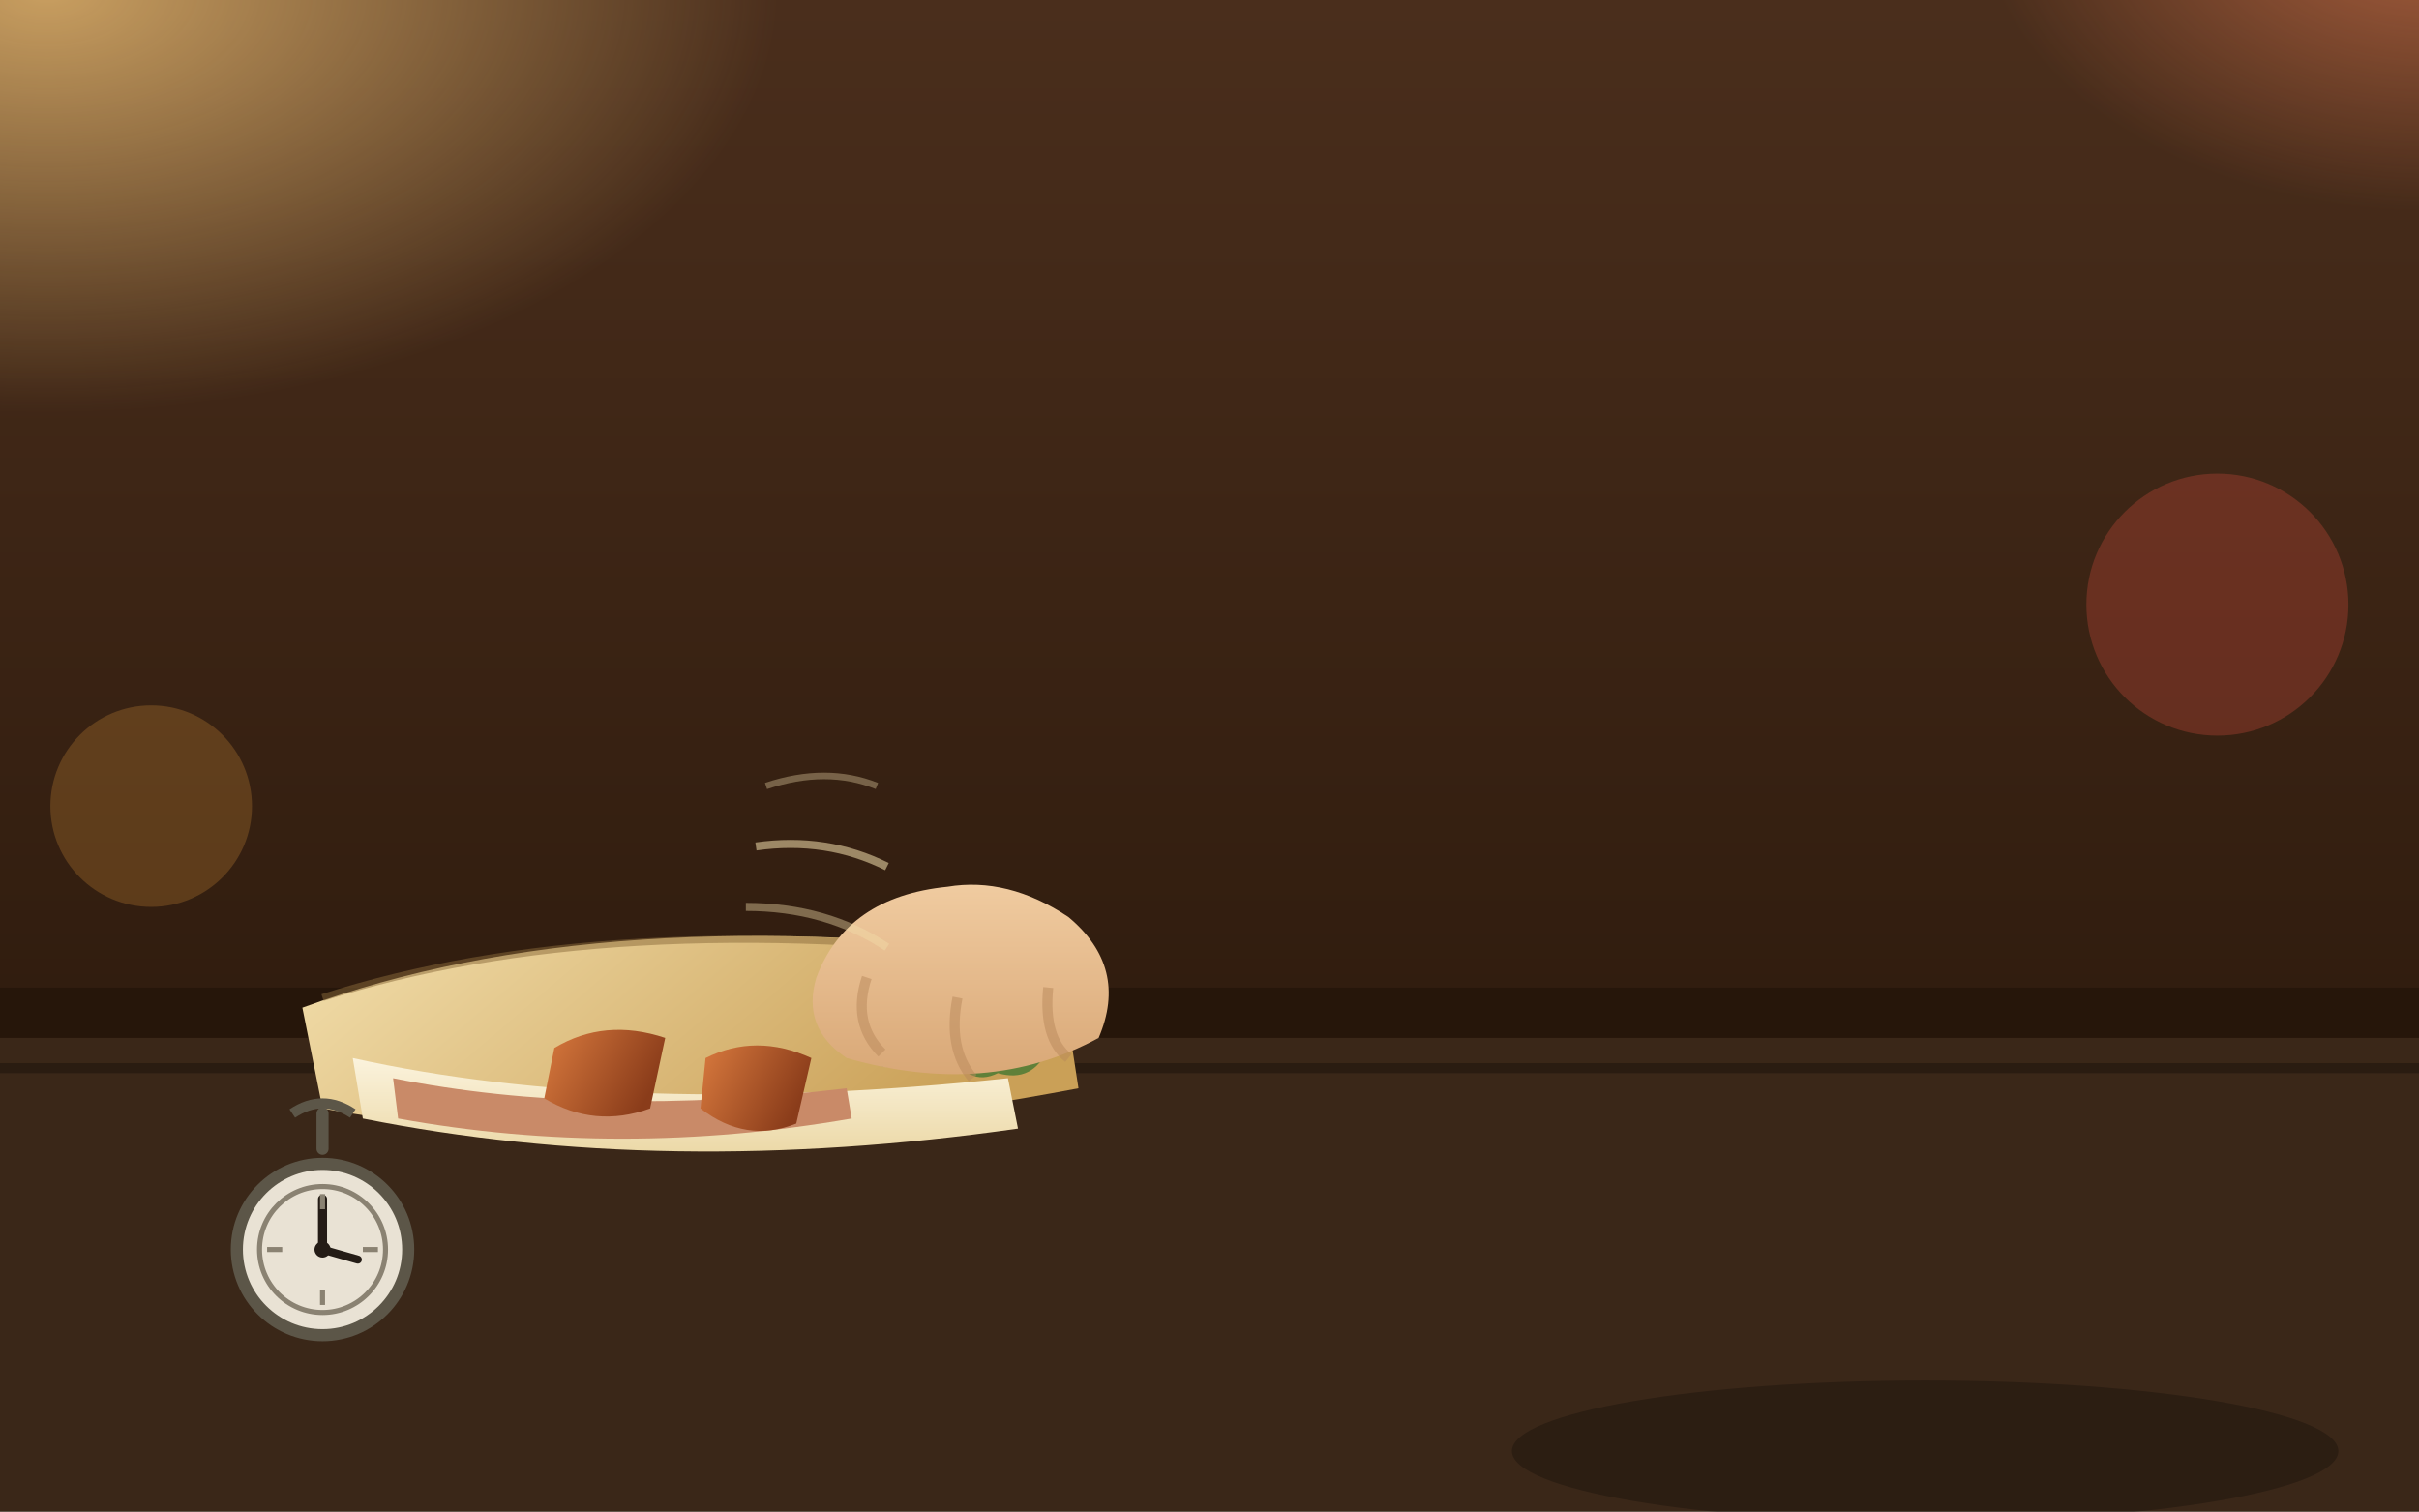
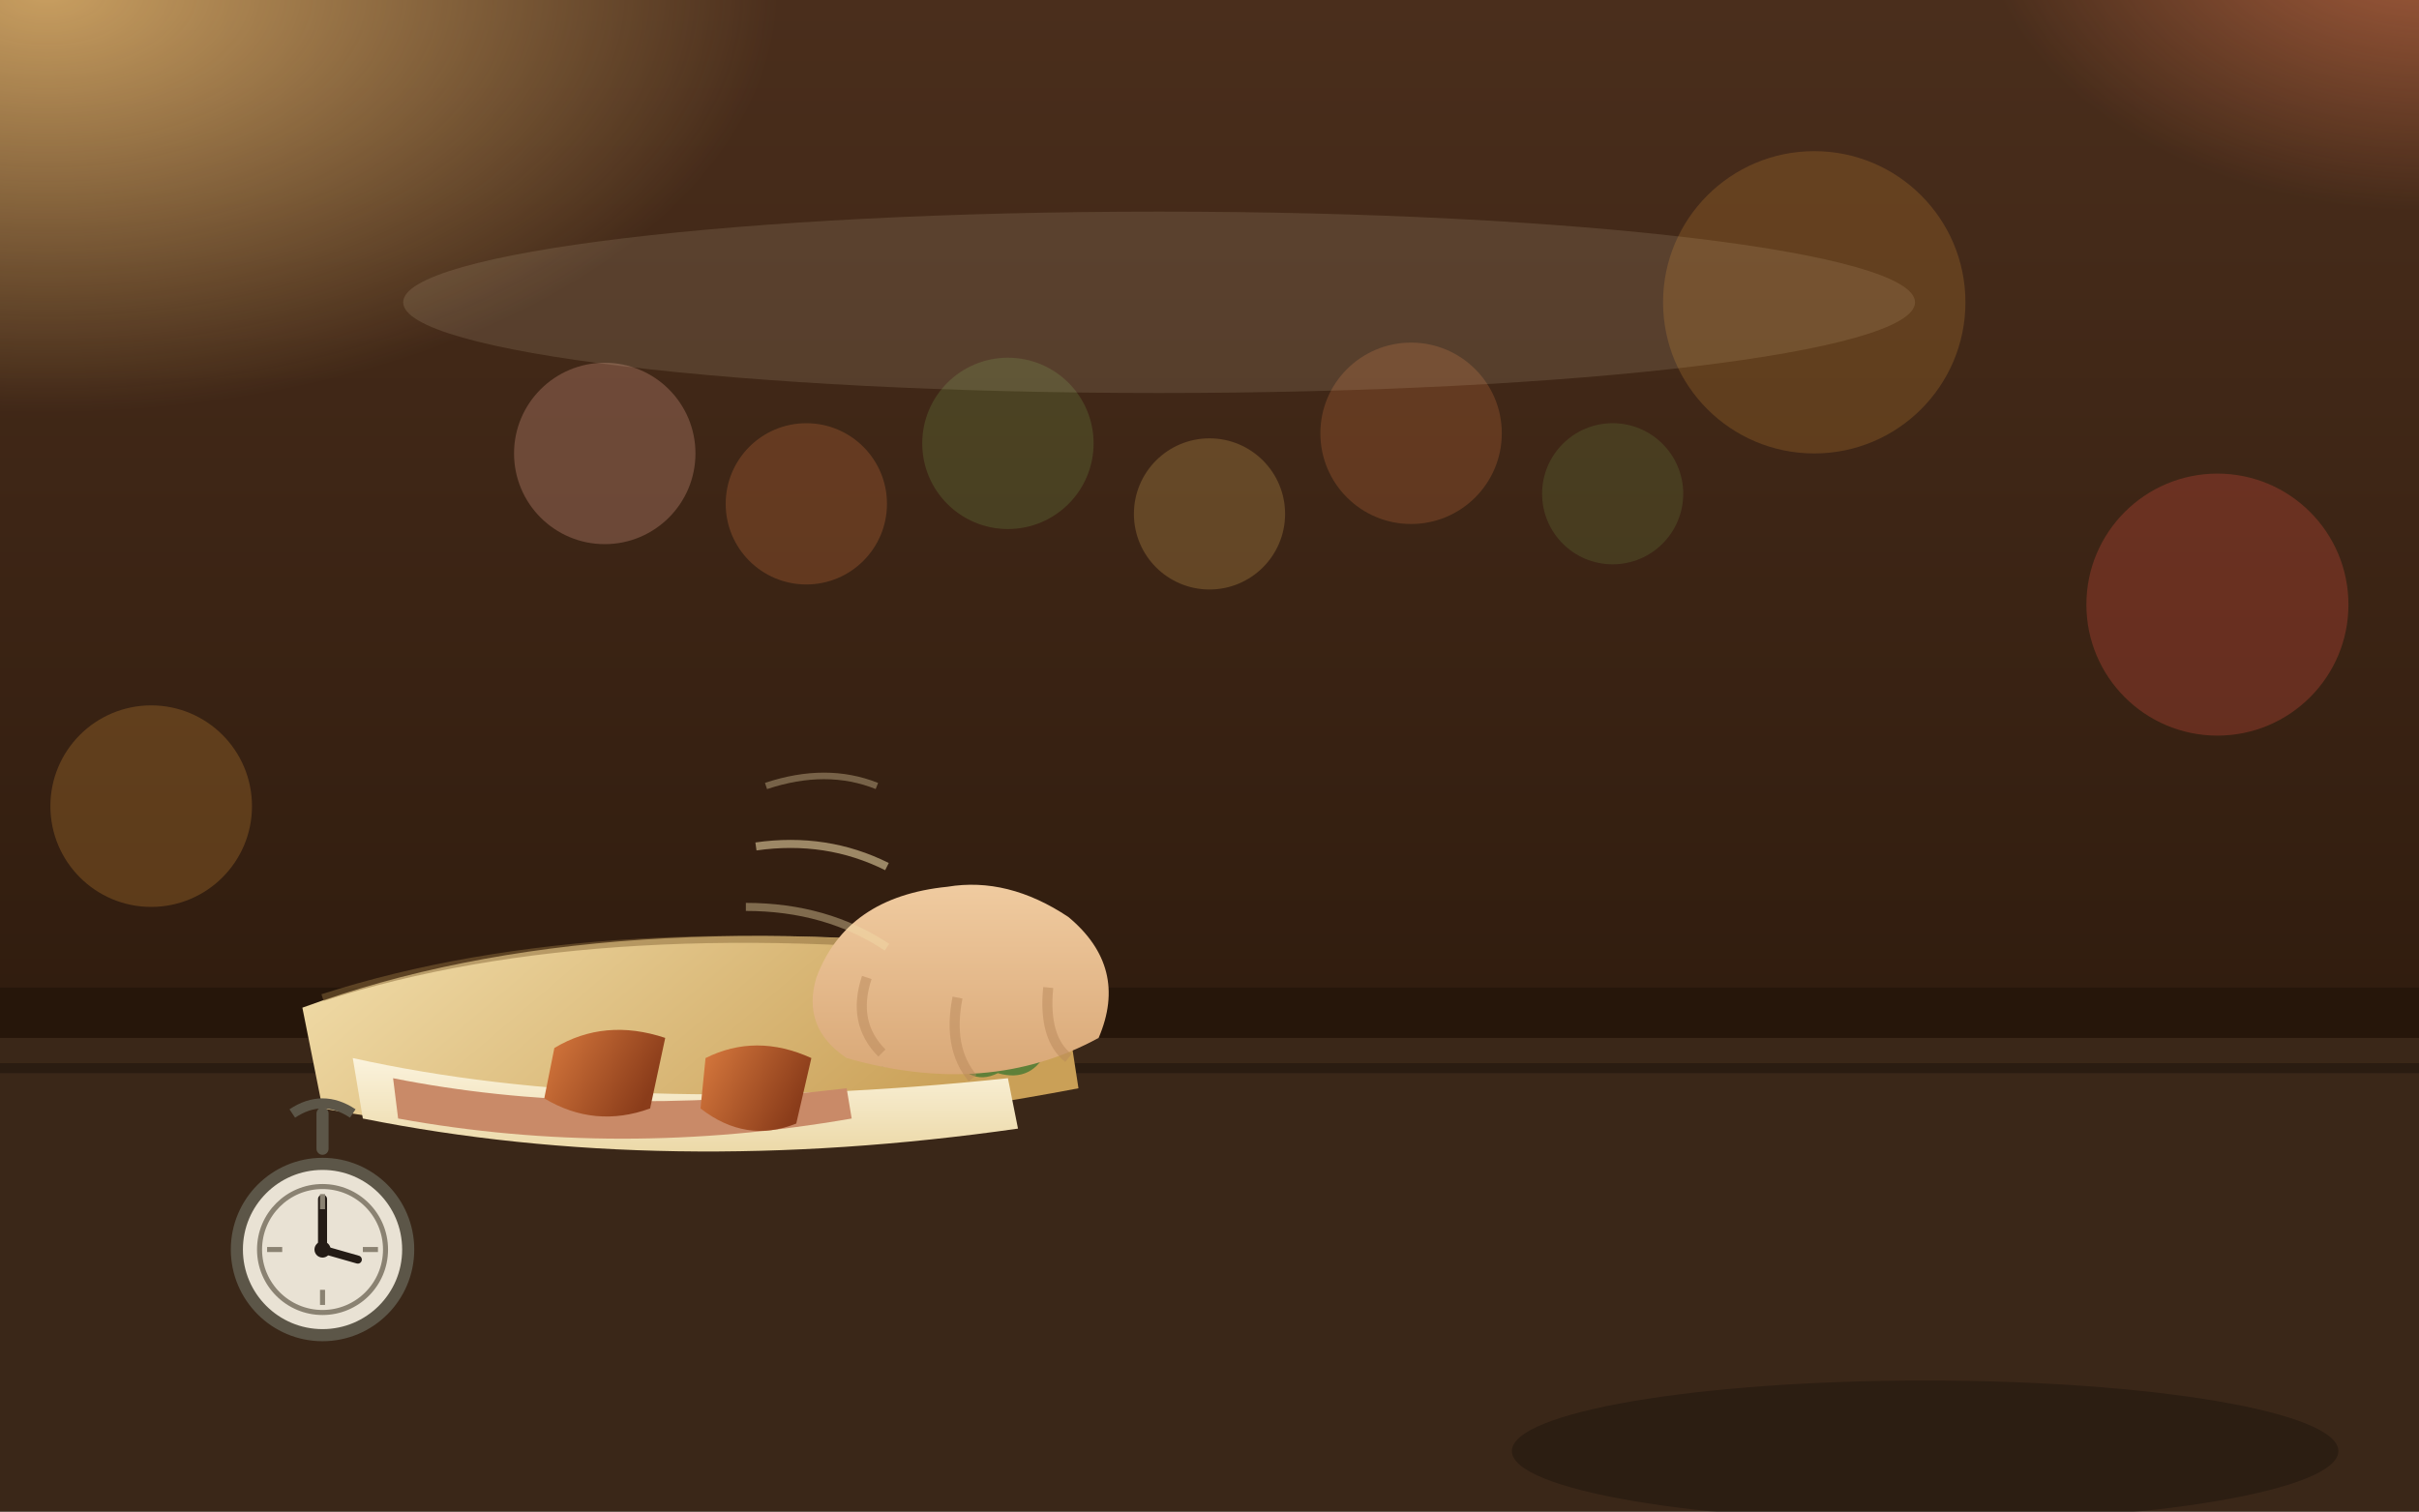
<svg xmlns="http://www.w3.org/2000/svg" viewBox="0 0 480 300" data-prefix="bmpa" data-title="Timing the counter women: under thirty seconds a sandwich">
  <defs>
    <linearGradient id="bmpa-bg" x1="0" y1="0" x2="0" y2="1">
      <stop offset="0" stop-color="#4a2e1c" />
      <stop offset="1" stop-color="#241408" />
    </linearGradient>
    <radialGradient id="bmpa-glowA" cx="0.25" cy="0.2" r="0.6">
      <stop offset="0" stop-color="#ffcf7e" stop-opacity="0.7" />
      <stop offset="1" stop-color="#ffcf7e" stop-opacity="0" />
    </radialGradient>
    <radialGradient id="bmpa-glowB" cx="0.85" cy="0.1" r="0.5">
      <stop offset="0" stop-color="#ff8a5c" stop-opacity="0.55" />
      <stop offset="1" stop-color="#ff8a5c" stop-opacity="0" />
    </radialGradient>
    <linearGradient id="bmpa-bread" x1="0" y1="0" x2="1" y2="0.3">
      <stop offset="0" stop-color="#f2deab" />
      <stop offset="1" stop-color="#caa057" />
    </linearGradient>
    <linearGradient id="bmpa-crumb" x1="0" y1="0" x2="0" y2="1">
      <stop offset="0" stop-color="#fbf3dd" />
      <stop offset="1" stop-color="#ecd9a8" />
    </linearGradient>
    <linearGradient id="bmpa-pork" x1="0" y1="0" x2="1" y2="0.4">
      <stop offset="0" stop-color="#d97a3e" />
      <stop offset="1" stop-color="#8a3c1a" />
    </linearGradient>
    <linearGradient id="bmpa-skin" x1="0" y1="0" x2="0" y2="1">
      <stop offset="0" stop-color="#f0cba0" />
      <stop offset="1" stop-color="#d9a877" />
    </linearGradient>
  </defs>
  <rect x="0" y="0" width="480" height="300" fill="url(#bmpa-bg)" />
  <ellipse cx="70" cy="40" rx="120" ry="70" fill="url(#bmpa-glowA)" />
  <ellipse cx="420" cy="30" rx="90" ry="60" fill="url(#bmpa-glowB)" />
  <circle cx="440" cy="120" r="26" fill="#e0503f" opacity="0.28" />
  <circle cx="30" cy="160" r="20" fill="#f2a63f" opacity="0.22" />
+   <circle cx="120" cy="90" r="18" fill="#d99a86" opacity="0.3" />
+   <circle cx="160" cy="100" r="16" fill="#c9713e" opacity="0.28" />
+   <circle cx="200" cy="88" r="17" fill="#6d8f45" opacity="0.26" />
+   <circle cx="240" cy="102" r="15" fill="#e0b25a" opacity="0.24" />
+   <circle cx="280" cy="86" r="18" fill="#c9713e" opacity="0.26" />
+   <circle cx="320" cy="98" r="14" fill="#6d8f45" opacity="0.22" />
+   <ellipse cx="230" cy="60" rx="150" ry="18" fill="#fff2c9" opacity="0.12" />
+   <circle cx="360" cy="60" r="30" fill="#f2a63f" opacity="0.18" />
  <rect x="0" y="196" width="480" height="20" fill="#1c1006" opacity="0.5" />
  <rect x="0" y="206" width="480" height="94" fill="#3a2718" />
  <line x1="0" y1="212" x2="480" y2="212" stroke="#20140c" stroke-width="2" opacity="0.6" />
  <path d="M60 200 q60 -22 150 -10 l4 26 q-84 16 -150 4 z" fill="url(#bmpa-bread)" />
  <path d="M64 198 q56 -18 140 -8" stroke="#8a6a3a" stroke-width="1.4" fill="none" opacity="0.5" />
  <path d="M70 210 q54 12 130 4 l2 10 q-70 10 -130 -2z" fill="url(#bmpa-crumb)" />
  <path d="M78 214 q40 8 90 2 l1 6 q-46 8 -90 0z" fill="#c98a68" />
  <path d="M110 208 q10 -6 22 -2 l-3 14 q-11 4 -21 -2z" fill="url(#bmpa-pork)" />
  <path d="M140 210 q10 -5 21 0 l-3 13 q-10 4 -19 -3z" fill="url(#bmpa-pork)" />
  <path d="M170 206 q5 -8 12 -3 q6 -6 10 2 q-4 8 -12 6 q-7 3 -10 -5z" fill="#6d8f45" />
  <path d="M188 208 q5 -7 11 -2 q5 -6 9 2 q-3 7 -10 5 q-6 3 -10 -5z" fill="#5f8039" />
  <path d="M188 176 q-20 2 -26 18 q-3 10 6 16 q28 8 50 -4 q6 -14 -6 -24 q-12 -8 -24 -6z" fill="url(#bmpa-skin)" />
  <path d="M172 194 q-3 9 3 15 M190 198 q-2 10 3 16 M208 196 q-1 10 4 14" stroke="#b8875a" stroke-width="2" fill="none" opacity="0.5" />
  <path d="M150 168 q14 -2 26 4" stroke="#f2deab" stroke-width="1.6" fill="none" opacity="0.55" />
  <path d="M148 180 q16 0 28 8" stroke="#f2deab" stroke-width="1.6" fill="none" opacity="0.4" />
  <path d="M152 156 q12 -4 22 0" stroke="#f2deab" stroke-width="1.3" fill="none" opacity="0.35" />
  <ellipse cx="382" cy="288" rx="82" ry="14" fill="#000" opacity="0.24" />
  <g transform="translate(258 44) scale(1.02)">
    <use href="#advc-cinnamon" width="240" height="240" />
  </g>
  <g transform="translate(50 232)">
    <line x1="14" y1="-4" x2="14" y2="-11" stroke="#5c5648" stroke-width="2.4" stroke-linecap="round" />
    <path d="M8 -11 q6 -4 12 0" stroke="#5c5648" stroke-width="2" fill="none" />
    <circle cx="14" cy="16" r="17" fill="#e9e2d4" stroke="#5c5648" stroke-width="2.4" />
    <circle cx="14" cy="16" r="12.5" fill="none" stroke="#8a8272" stroke-width="1" />
    <line x1="14" y1="16" x2="14" y2="6" stroke="#241c16" stroke-width="1.8" stroke-linecap="round" />
    <line x1="14" y1="16" x2="21" y2="18" stroke="#241c16" stroke-width="1.6" stroke-linecap="round" />
    <circle cx="14" cy="16" r="1.6" fill="#241c16" />
    <line x1="14" y1="5" x2="14" y2="8" stroke="#8a8272" stroke-width="1" />
    <line x1="25" y1="16" x2="22" y2="16" stroke="#8a8272" stroke-width="1" />
    <line x1="14" y1="27" x2="14" y2="24" stroke="#8a8272" stroke-width="1" />
    <line x1="3" y1="16" x2="6" y2="16" stroke="#8a8272" stroke-width="1" />
  </g>
</svg>
